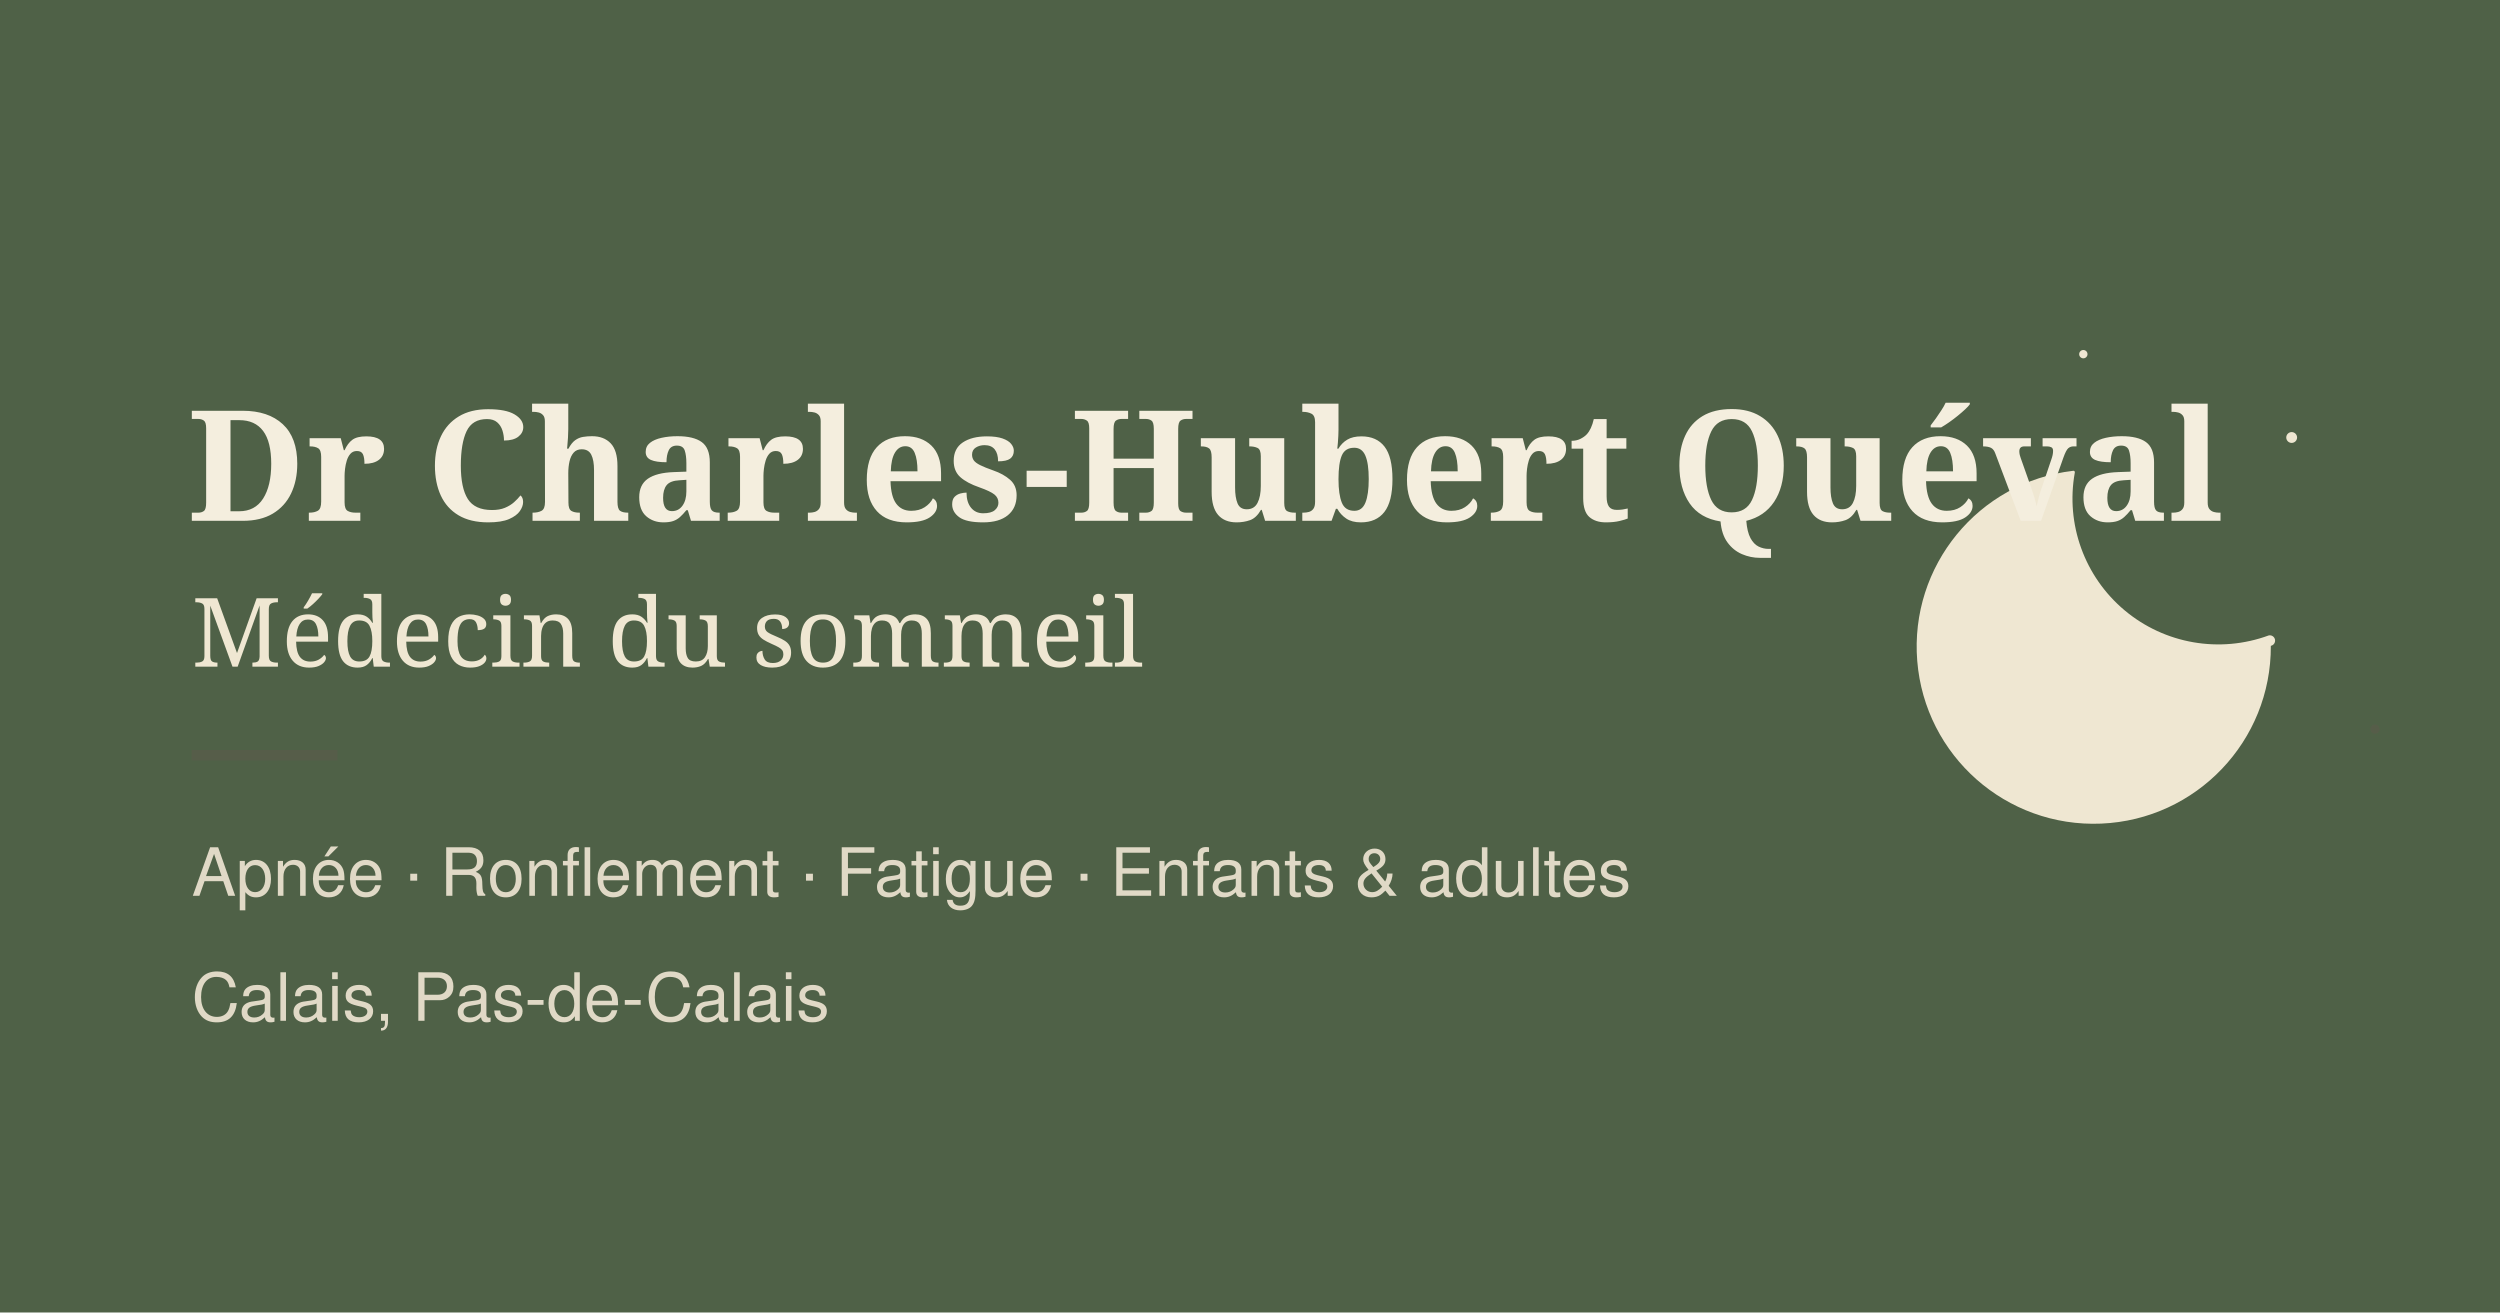
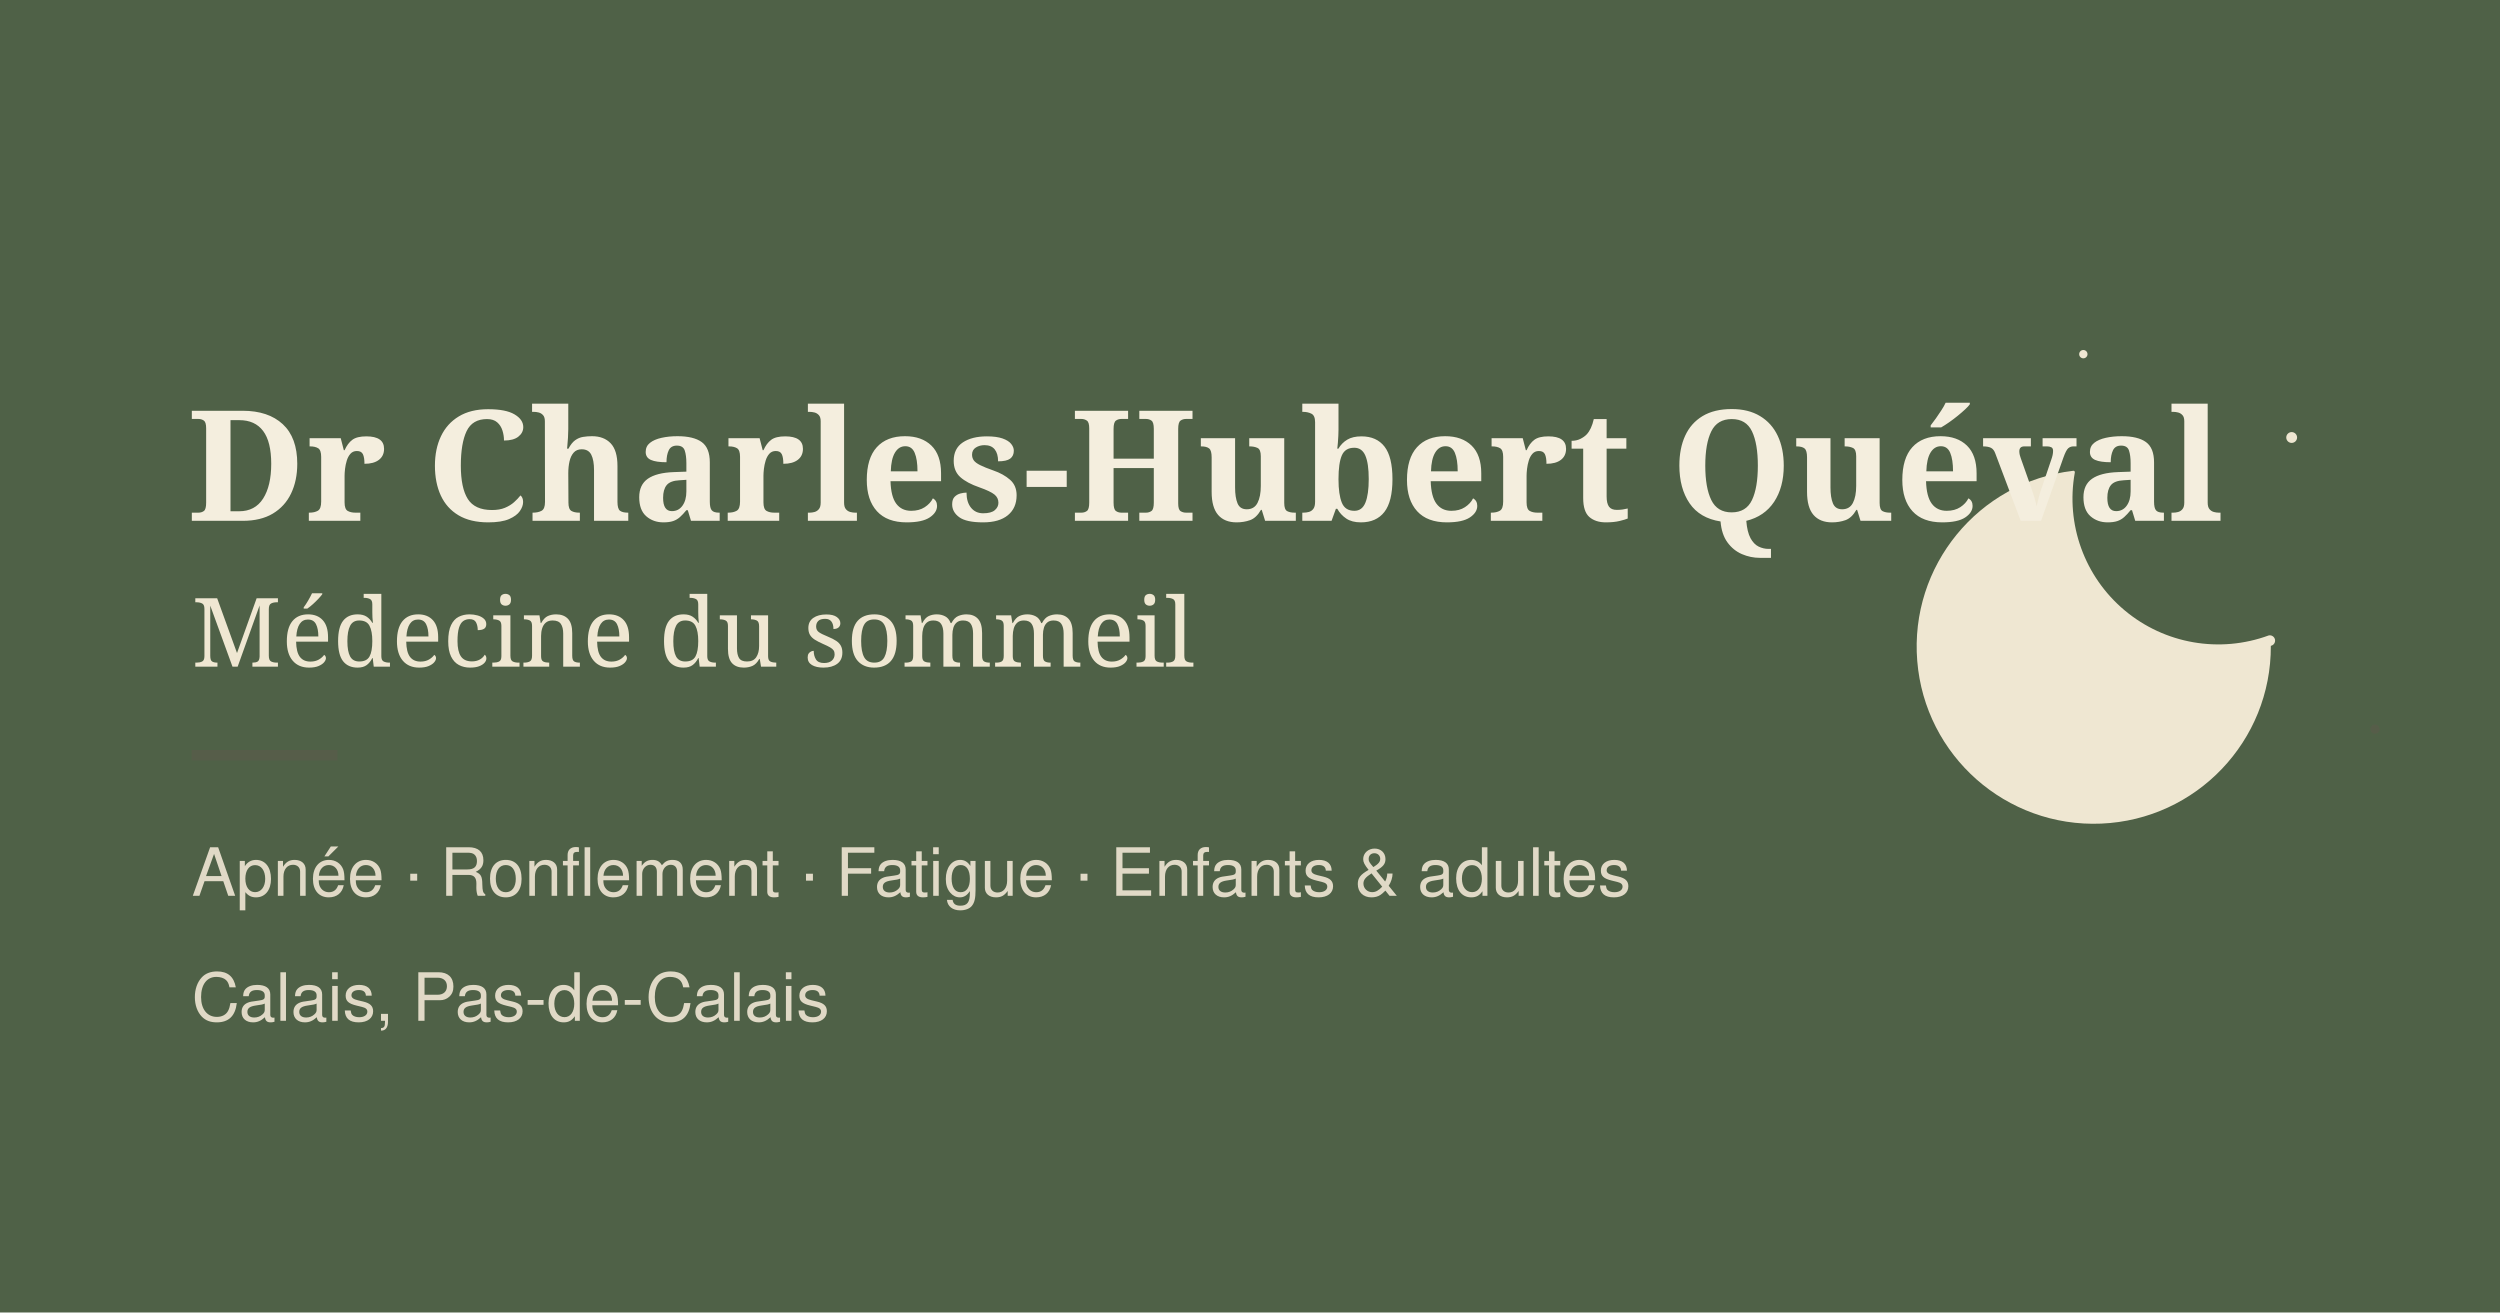
- <svg xmlns="http://www.w3.org/2000/svg" viewBox="0 0 1200 630" width="1200" height="630" role="img" aria-label="Dr Quéval, médecin du sommeil à Calais">
+ <svg xmlns="http://www.w3.org/2000/svg" viewBox="0 0 1200 630" width="1200" height="630" role="img" aria-label="Dr Quéval, médecine du sommeil à Calais">
  <rect width="1200" height="630" fill="#4f6147" />
  <g transform="translate(940 150)">
    <path d="M150 160a85 85 0 1 1-95-84 0.7 0.7 0 0 1 0.9 0.9A70 70 0 0 0 149 155a0.7 0.7 0 0 1 1 5Z" fill="#efe7d2" />
    <circle cx="160" cy="60" r="2.6" fill="#efe7d2" />
    <circle cx="60" cy="20" r="2" fill="#efe7d2" />
    <circle cx="200" cy="200" r="2.2" fill="#565d49" />
  </g>
  <text x="90" y="250" font-family="Georgia, serif" font-size="74" font-weight="600" fill="#f4eede">Dr Charles-Hubert Quéval</text>
-   <text x="92" y="320" font-family="Georgia, serif" font-size="46" fill="#efe7d2">Médecin du sommeil</text>
+   <text x="92" y="320" font-family="Georgia, serif" font-size="46" fill="#efe7d2">Médecine du sommeil</text>
  <rect x="92" y="360" width="70" height="5" fill="#565d49" />
  <text x="92" y="430" font-family="Helvetica, Arial, sans-serif" font-size="32" fill="#e0d9c6">Apnée · Ronflement · Fatigue · Enfants &amp; adultes</text>
  <text x="92" y="490" font-family="Helvetica, Arial, sans-serif" font-size="32" fill="#e0d9c6">Calais, Pas-de-Calais</text>
</svg>
